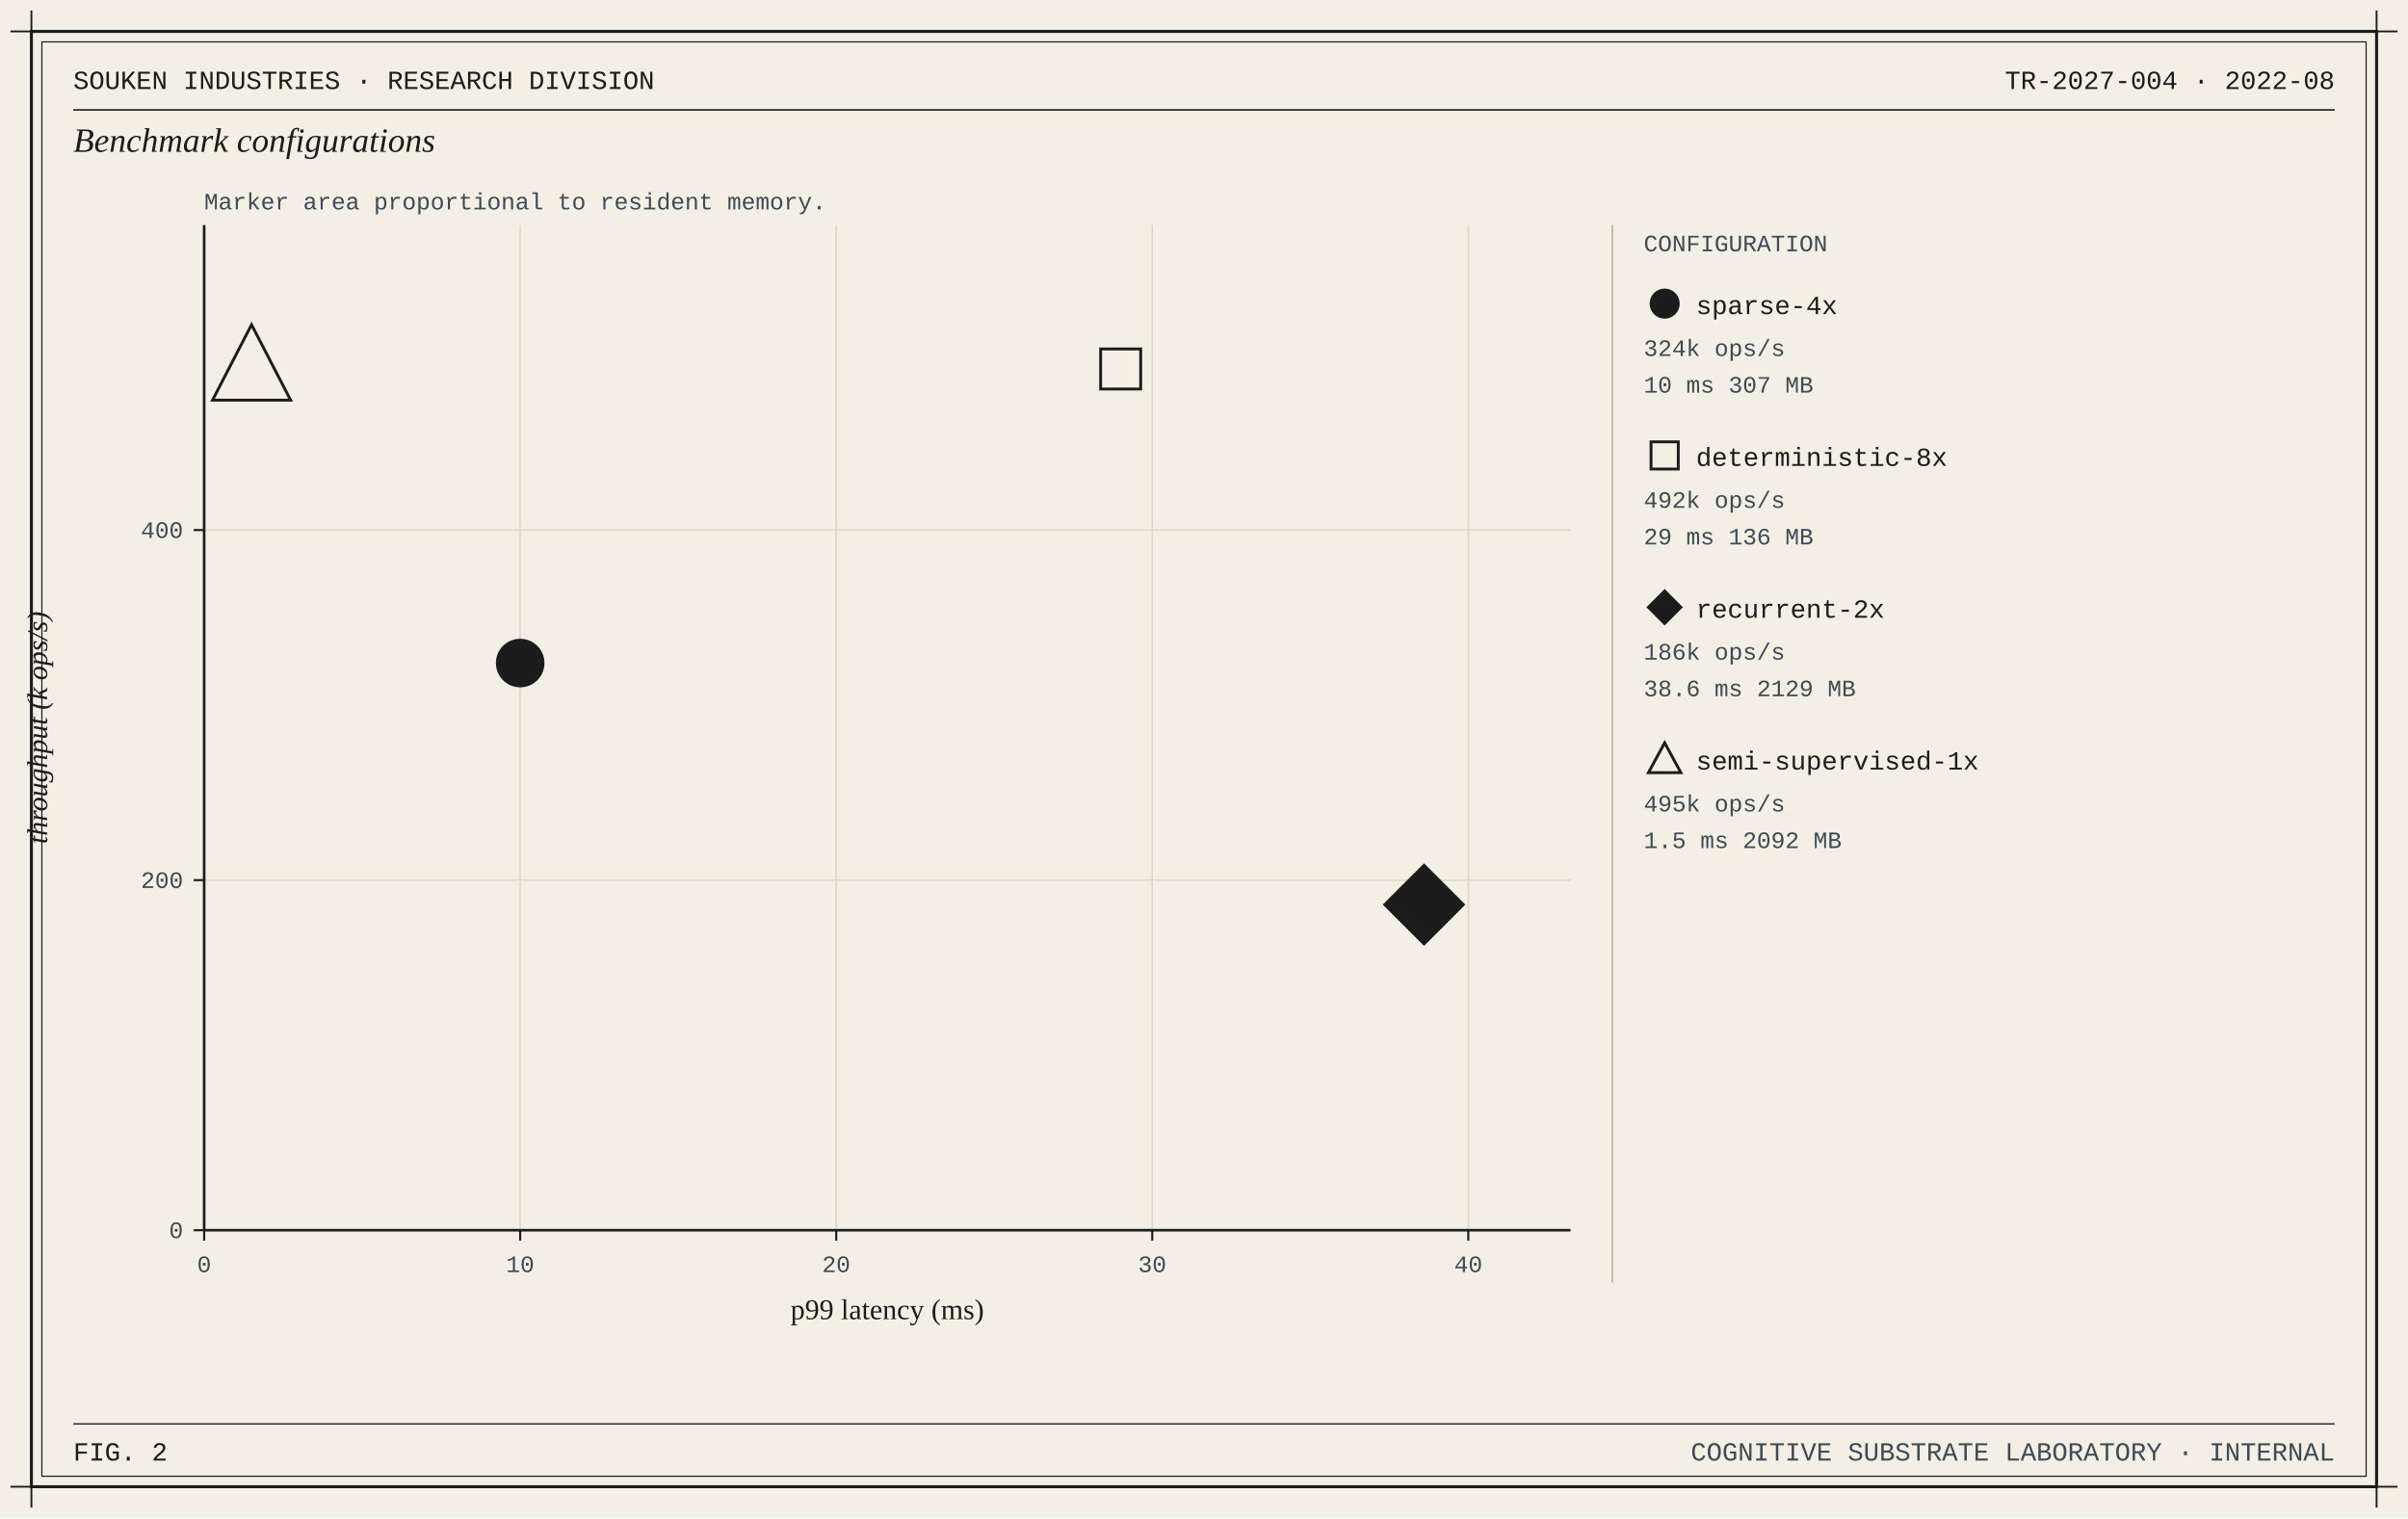
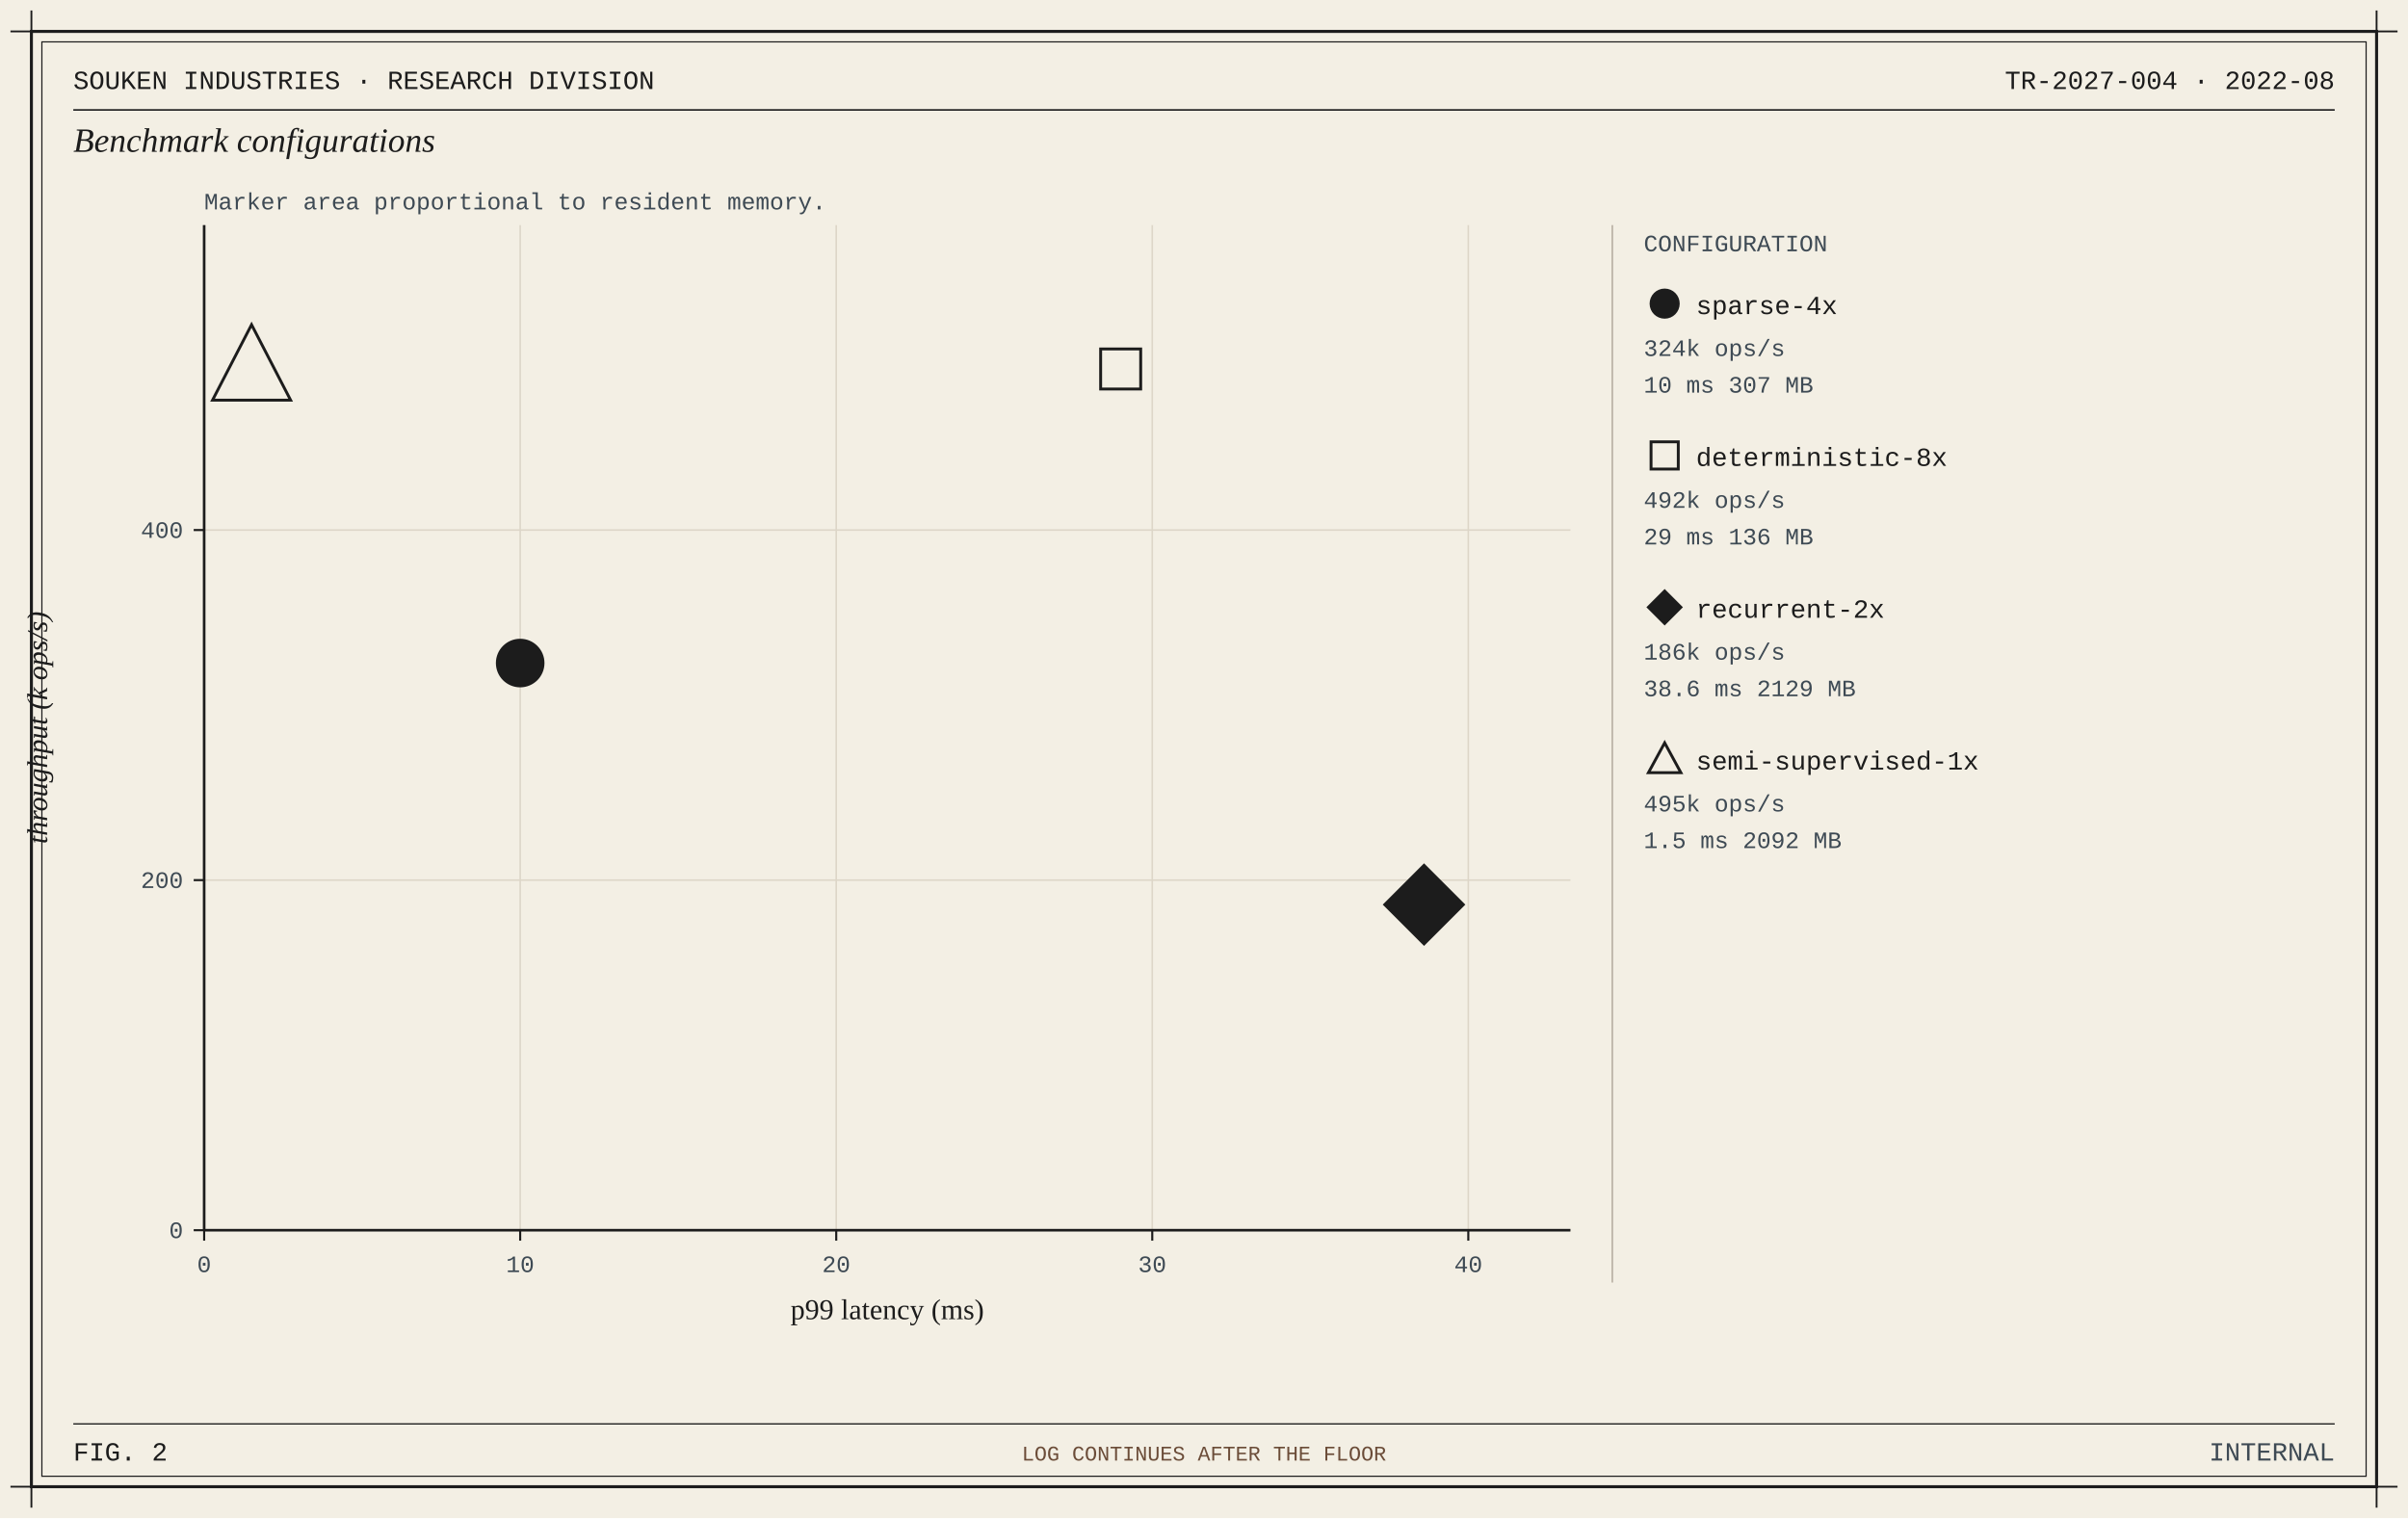
<svg xmlns="http://www.w3.org/2000/svg" width="920" height="580" viewBox="0 0 920 580">
  <defs>
    <marker id="arrow" viewBox="0 0 10 10" refX="9" refY="5" markerWidth="7" markerHeight="7" orient="auto">
      <path d="M0 0 L10 5 L0 10 Z" fill="#1c1c1c" />
    </marker>
    <pattern id="hatch" patternUnits="userSpaceOnUse" width="6" height="6" patternTransform="rotate(45)">
      <line x1="0" y1="0" x2="0" y2="6" stroke="#1c1c1c" stroke-width="0.7" />
    </pattern>
  </defs>
  <rect x="0.00" y="0.00" width="920.00" height="580.00" fill="#f3efe4" stroke="none" stroke-width="1" />
  <rect x="12.00" y="12.00" width="896.00" height="556.00" fill="none" stroke="#1c1c1c" stroke-width="1.15" />
  <rect x="16.00" y="16.00" width="888.00" height="548.00" fill="none" stroke="#1c1c1c" stroke-width="0.45" />
  <line x1="12.00" y1="12.00" x2="4.00" y2="12.00" stroke="#1c1c1c" stroke-width="0.7" />
  <line x1="12.00" y1="12.00" x2="12.00" y2="4.00" stroke="#1c1c1c" stroke-width="0.7" />
  <line x1="908.00" y1="12.00" x2="916.00" y2="12.00" stroke="#1c1c1c" stroke-width="0.7" />
  <line x1="908.00" y1="12.00" x2="908.00" y2="4.00" stroke="#1c1c1c" stroke-width="0.7" />
  <line x1="12.00" y1="568.00" x2="4.00" y2="568.00" stroke="#1c1c1c" stroke-width="0.7" />
  <line x1="12.00" y1="568.00" x2="12.00" y2="576.00" stroke="#1c1c1c" stroke-width="0.7" />
  <line x1="908.00" y1="568.00" x2="916.00" y2="568.00" stroke="#1c1c1c" stroke-width="0.7" />
  <line x1="908.00" y1="568.00" x2="908.00" y2="576.00" stroke="#1c1c1c" stroke-width="0.7" />
  <text x="28.00" y="34.00" fill="#1c1c1c" font-size="10" font-family="Liberation Mono, Courier New, monospace" font-style="normal" font-weight="normal" text-anchor="start">SOUKEN INDUSTRIES  ·  RESEARCH DIVISION</text>
  <text x="892.00" y="34.00" fill="#1c1c1c" font-size="10" font-family="Liberation Mono, Courier New, monospace" font-style="normal" font-weight="normal" text-anchor="end">TR-2027-004  ·  2022-08</text>
  <line x1="28.00" y1="42.00" x2="892.00" y2="42.00" stroke="#1c1c1c" stroke-width="0.6" />
  <text x="28.00" y="58.00" fill="#1c1c1c" font-size="13" font-family="Liberation Serif, Times New Roman, serif" font-style="italic" font-weight="normal" text-anchor="start">Benchmark configurations</text>
  <line x1="28.00" y1="544.00" x2="892.00" y2="544.00" stroke="#1c1c1c" stroke-width="0.5" />
  <text x="28.00" y="558.00" fill="#1c1c1c" font-size="10" font-family="Liberation Mono, Courier New, monospace" font-style="normal" font-weight="normal" text-anchor="start">FIG. 2</text>
-   <text x="892.00" y="558.00" fill="#3e4a54" font-size="10" font-family="Liberation Mono, Courier New, monospace" font-style="normal" font-weight="normal" text-anchor="end">COGNITIVE SUBSTRATE LABORATORY  ·  INTERNAL</text>
+   <text x="460.00" y="558.00" fill="#6b4c38" font-size="8" font-family="Liberation Mono, Courier New, monospace" font-style="normal" font-weight="normal" text-anchor="middle">LOG CONTINUES AFTER THE FLOOR</text>
+   <text x="892.00" y="558.00" fill="#3e4a54" font-size="10" font-family="Liberation Mono, Courier New, monospace" font-style="normal" font-weight="normal" text-anchor="end">INTERNAL</text>
  <line x1="78.00" y1="86.00" x2="78.00" y2="470.00" stroke="#ddd6c8" stroke-width="0.6" />
  <line x1="78.00" y1="470.00" x2="78.00" y2="474.00" stroke="#1c1c1c" stroke-width="0.8" />
  <text x="78.00" y="486.00" fill="#3e4a54" font-size="9" font-family="Liberation Mono, Courier New, monospace" font-style="normal" font-weight="normal" text-anchor="middle">0</text>
  <line x1="198.74" y1="86.00" x2="198.74" y2="470.00" stroke="#ddd6c8" stroke-width="0.6" />
  <line x1="198.74" y1="470.00" x2="198.74" y2="474.00" stroke="#1c1c1c" stroke-width="0.8" />
  <text x="198.74" y="486.00" fill="#3e4a54" font-size="9" font-family="Liberation Mono, Courier New, monospace" font-style="normal" font-weight="normal" text-anchor="middle">10</text>
  <line x1="319.49" y1="86.00" x2="319.49" y2="470.00" stroke="#ddd6c8" stroke-width="0.6" />
  <line x1="319.49" y1="470.00" x2="319.49" y2="474.00" stroke="#1c1c1c" stroke-width="0.8" />
  <text x="319.49" y="486.00" fill="#3e4a54" font-size="9" font-family="Liberation Mono, Courier New, monospace" font-style="normal" font-weight="normal" text-anchor="middle">20</text>
  <line x1="440.23" y1="86.00" x2="440.23" y2="470.00" stroke="#ddd6c8" stroke-width="0.6" />
  <line x1="440.23" y1="470.00" x2="440.23" y2="474.00" stroke="#1c1c1c" stroke-width="0.8" />
  <text x="440.23" y="486.00" fill="#3e4a54" font-size="9" font-family="Liberation Mono, Courier New, monospace" font-style="normal" font-weight="normal" text-anchor="middle">30</text>
  <line x1="560.98" y1="86.00" x2="560.98" y2="470.00" stroke="#ddd6c8" stroke-width="0.6" />
  <line x1="560.98" y1="470.00" x2="560.98" y2="474.00" stroke="#1c1c1c" stroke-width="0.8" />
  <text x="560.98" y="486.00" fill="#3e4a54" font-size="9" font-family="Liberation Mono, Courier New, monospace" font-style="normal" font-weight="normal" text-anchor="middle">40</text>
  <line x1="78.00" y1="470.00" x2="600.00" y2="470.00" stroke="#ddd6c8" stroke-width="0.6" />
  <line x1="74.00" y1="470.00" x2="78.00" y2="470.00" stroke="#1c1c1c" stroke-width="0.8" />
  <text x="70.00" y="473.00" fill="#3e4a54" font-size="9" font-family="Liberation Mono, Courier New, monospace" font-style="normal" font-weight="normal" text-anchor="end">0</text>
  <line x1="78.00" y1="336.25" x2="600.00" y2="336.25" stroke="#ddd6c8" stroke-width="0.6" />
  <line x1="74.00" y1="336.25" x2="78.00" y2="336.25" stroke="#1c1c1c" stroke-width="0.8" />
  <text x="70.00" y="339.25" fill="#3e4a54" font-size="9" font-family="Liberation Mono, Courier New, monospace" font-style="normal" font-weight="normal" text-anchor="end">200</text>
  <line x1="78.00" y1="202.50" x2="600.00" y2="202.50" stroke="#ddd6c8" stroke-width="0.6" />
  <line x1="74.00" y1="202.50" x2="78.00" y2="202.50" stroke="#1c1c1c" stroke-width="0.8" />
  <text x="70.00" y="205.50" fill="#3e4a54" font-size="9" font-family="Liberation Mono, Courier New, monospace" font-style="normal" font-weight="normal" text-anchor="end">400</text>
  <line x1="78.00" y1="86.00" x2="78.00" y2="470.00" stroke="#1c1c1c" stroke-width="1" />
  <line x1="78.00" y1="470.00" x2="600.00" y2="470.00" stroke="#1c1c1c" stroke-width="1" />
  <text x="339.00" y="504.00" fill="#1c1c1c" font-size="11" font-family="Liberation Serif, Times New Roman, serif" font-style="normal" font-weight="normal" text-anchor="middle">p99 latency (ms)</text>
  <text x="18" y="278.00" fill="#1c1c1c" font-size="11" font-family="Liberation Serif, Times New Roman, serif" font-style="italic" text-anchor="middle" transform="rotate(-90 18 278.00)">throughput (k ops/s)</text>
  <text x="78.00" y="80.00" fill="#3e4a54" font-size="9" font-family="Liberation Mono, Courier New, monospace" font-style="normal" font-weight="normal" text-anchor="start">Marker area proportional to resident memory.</text>
  <circle cx="198.74" cy="253.32" r="8.73" fill="#1c1c1c" stroke="#1c1c1c" stroke-width="1.1" />
  <rect x="420.51" y="133.32" width="15.30" height="15.30" fill="#f3efe4" stroke="#1c1c1c" stroke-width="1.1" />
  <polygon points="544.07,330.61 559.07,345.61 544.07,360.61 529.07,345.61" fill="#1c1c1c" stroke="#1c1c1c" stroke-width="1.1" />
  <polygon points="96.11,124.04 111.04,152.89 81.19,152.89" fill="#f3efe4" stroke="#1c1c1c" stroke-width="1.1" />
  <line x1="616.00" y1="86.00" x2="616.00" y2="490.00" stroke="#b7afa2" stroke-width="0.6" />
  <text x="628.00" y="96.00" fill="#3e4a54" font-size="9" font-family="Liberation Mono, Courier New, monospace" font-style="normal" font-weight="normal" text-anchor="start">CONFIGURATION</text>
  <circle cx="636.00" cy="116.00" r="5.20" fill="#1c1c1c" stroke="#1c1c1c" stroke-width="1.1" />
  <text x="648.00" y="120.00" fill="#1c1c1c" font-size="10" font-family="Liberation Mono, Courier New, monospace" font-style="normal" font-weight="normal" text-anchor="start">sparse-4x</text>
  <text x="628.00" y="136.00" fill="#3e4a54" font-size="9" font-family="Liberation Mono, Courier New, monospace" font-style="normal" font-weight="normal" text-anchor="start">324k ops/s</text>
  <text x="628.00" y="150.00" fill="#3e4a54" font-size="9" font-family="Liberation Mono, Courier New, monospace" font-style="normal" font-weight="normal" text-anchor="start">10 ms    307 MB</text>
  <rect x="630.80" y="168.80" width="10.40" height="10.40" fill="#f3efe4" stroke="#1c1c1c" stroke-width="1.1" />
  <text x="648.00" y="178.00" fill="#1c1c1c" font-size="10" font-family="Liberation Mono, Courier New, monospace" font-style="normal" font-weight="normal" text-anchor="start">deterministic-8x</text>
  <text x="628.00" y="194.00" fill="#3e4a54" font-size="9" font-family="Liberation Mono, Courier New, monospace" font-style="normal" font-weight="normal" text-anchor="start">492k ops/s</text>
  <text x="628.00" y="208.00" fill="#3e4a54" font-size="9" font-family="Liberation Mono, Courier New, monospace" font-style="normal" font-weight="normal" text-anchor="start">29 ms    136 MB</text>
  <polygon points="636.00,225.80 642.20,232.00 636.00,238.20 629.80,232.00" fill="#1c1c1c" stroke="#1c1c1c" stroke-width="1.1" />
  <text x="648.00" y="236.00" fill="#1c1c1c" font-size="10" font-family="Liberation Mono, Courier New, monospace" font-style="normal" font-weight="normal" text-anchor="start">recurrent-2x</text>
  <text x="628.00" y="252.00" fill="#3e4a54" font-size="9" font-family="Liberation Mono, Courier New, monospace" font-style="normal" font-weight="normal" text-anchor="start">186k ops/s</text>
  <text x="628.00" y="266.00" fill="#3e4a54" font-size="9" font-family="Liberation Mono, Courier New, monospace" font-style="normal" font-weight="normal" text-anchor="start">38.6 ms    2129 MB</text>
  <polygon points="636.00,283.80 642.20,295.20 629.80,295.20" fill="#f3efe4" stroke="#1c1c1c" stroke-width="1.1" />
  <text x="648.00" y="294.00" fill="#1c1c1c" font-size="10" font-family="Liberation Mono, Courier New, monospace" font-style="normal" font-weight="normal" text-anchor="start">semi-supervised-1x</text>
  <text x="628.00" y="310.00" fill="#3e4a54" font-size="9" font-family="Liberation Mono, Courier New, monospace" font-style="normal" font-weight="normal" text-anchor="start">495k ops/s</text>
  <text x="628.00" y="324.00" fill="#3e4a54" font-size="9" font-family="Liberation Mono, Courier New, monospace" font-style="normal" font-weight="normal" text-anchor="start">1.5 ms    2092 MB</text>
</svg>
